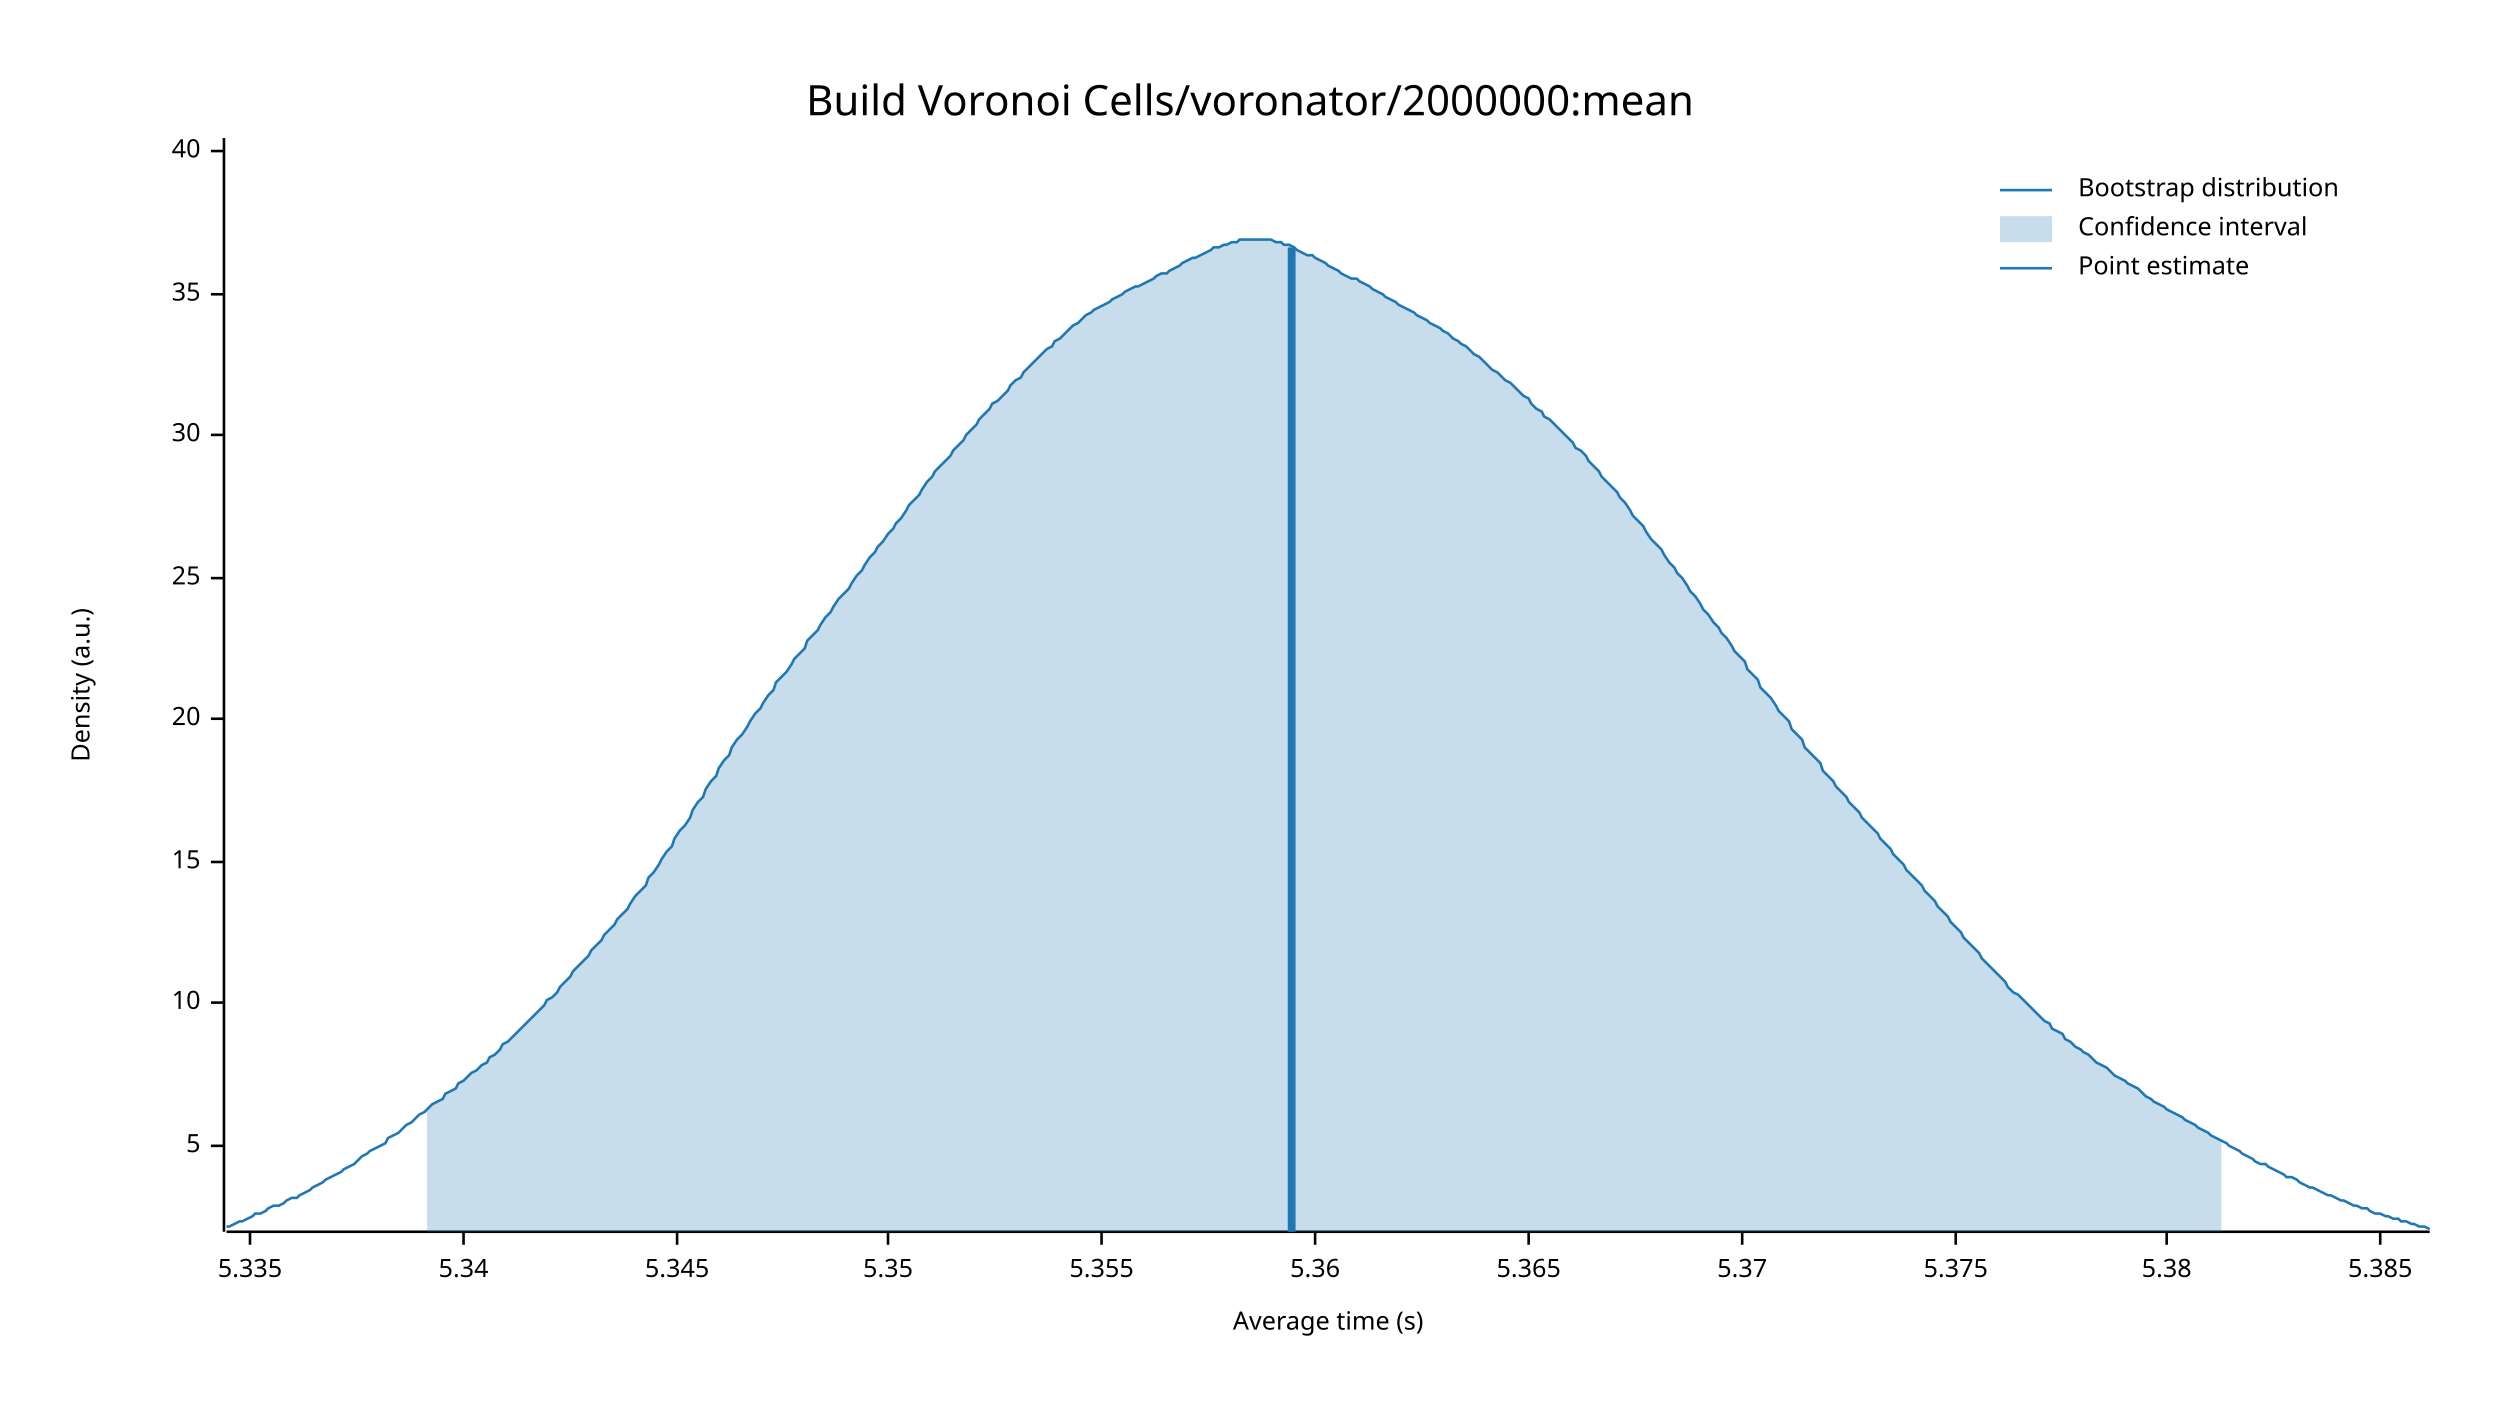
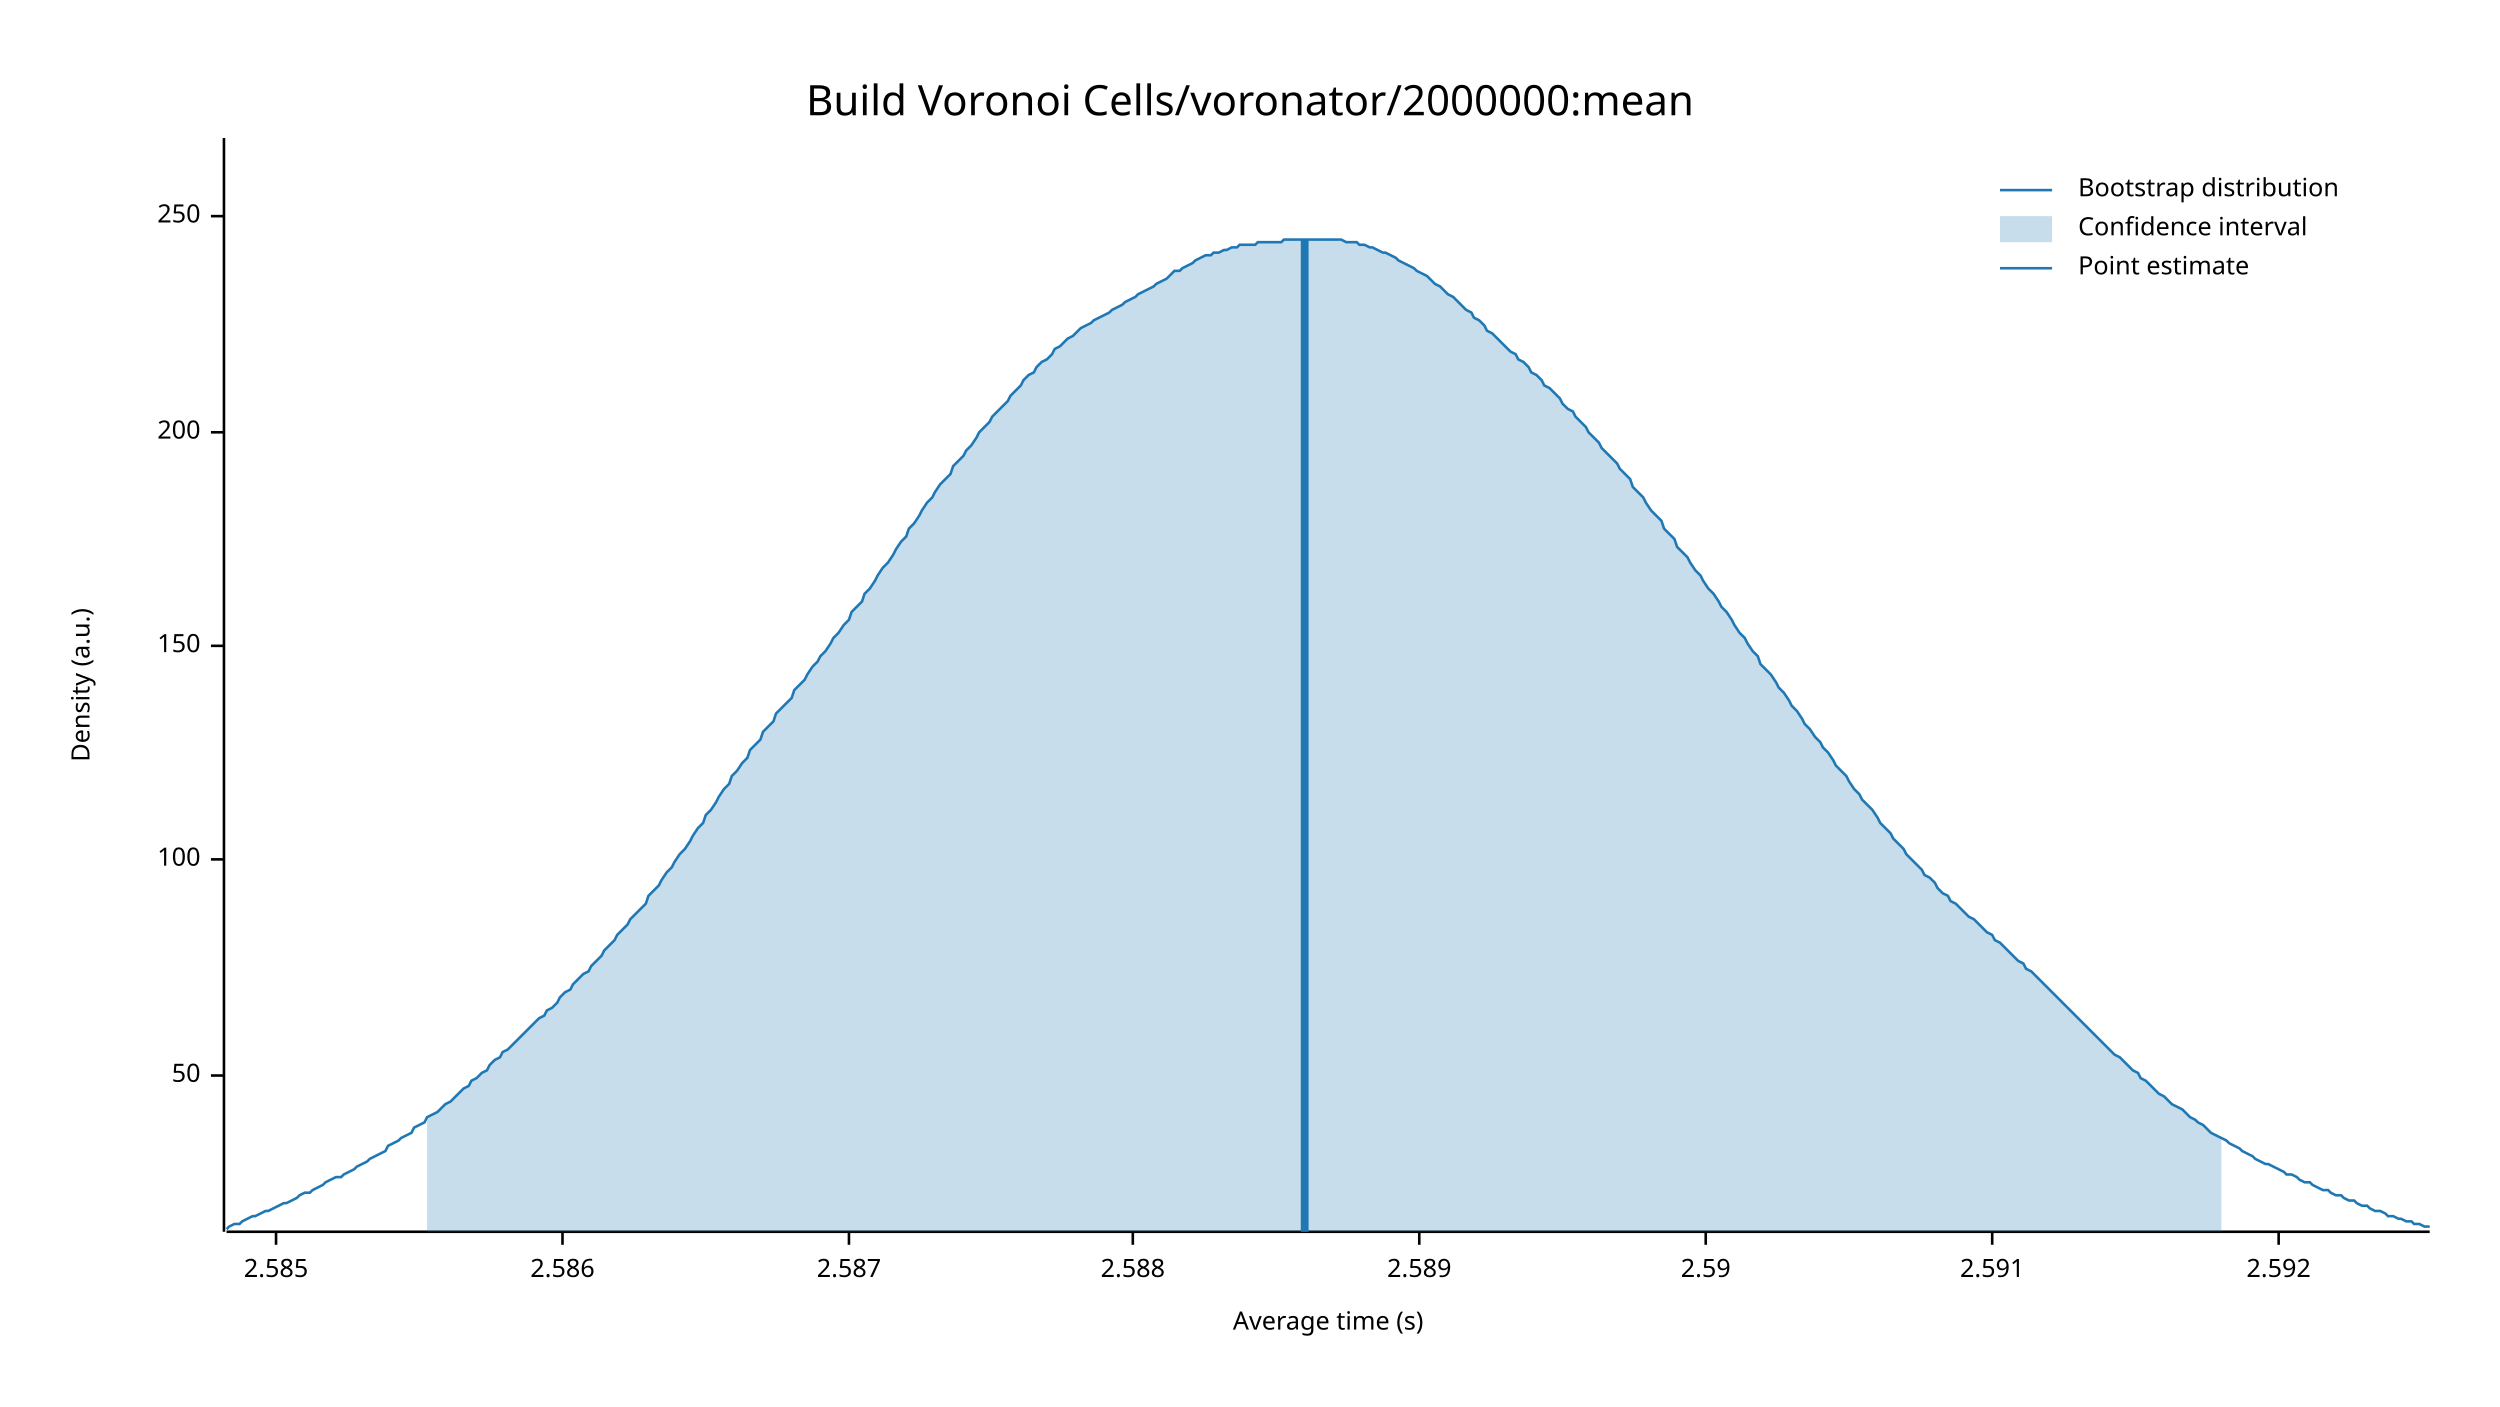
<svg xmlns="http://www.w3.org/2000/svg" width="960" height="540" viewBox="0 0 960 540">
  <text x="480" y="32" dy="0.76em" text-anchor="middle" font-family="sans-serif" font-size="16.129" opacity="1" fill="#000000">
Build Voronoi Cells/voronator/2000000:mean
</text>
  <text x="27" y="263" dy="0.76em" text-anchor="middle" font-family="sans-serif" font-size="9.677" opacity="1" fill="#000000" transform="rotate(270, 27, 263)">
Density (a.u.)
</text>
  <text x="510" y="513" dy="-0.5ex" text-anchor="middle" font-family="sans-serif" font-size="9.677" opacity="1" fill="#000000">
Average time (s)
</text>
  <polyline fill="none" opacity="1" stroke="#000000" stroke-width="1" points="86,53 86,473 " />
-   <text x="77" y="440" dy="0.5ex" text-anchor="end" font-family="sans-serif" font-size="9.677" opacity="1" fill="#000000">
- 5
+   <text x="77" y="413" dy="0.5ex" text-anchor="end" font-family="sans-serif" font-size="9.677" opacity="1" fill="#000000">
+ 50
</text>
-   <polyline fill="none" opacity="1" stroke="#000000" stroke-width="1" points="81,440 86,440 " />
-   <text x="77" y="385" dy="0.5ex" text-anchor="end" font-family="sans-serif" font-size="9.677" opacity="1" fill="#000000">
- 10
+   <polyline fill="none" opacity="1" stroke="#000000" stroke-width="1" points="81,413 86,413 " />
+   <text x="77" y="330" dy="0.5ex" text-anchor="end" font-family="sans-serif" font-size="9.677" opacity="1" fill="#000000">
+ 100
</text>
-   <polyline fill="none" opacity="1" stroke="#000000" stroke-width="1" points="81,385 86,385 " />
-   <text x="77" y="331" dy="0.5ex" text-anchor="end" font-family="sans-serif" font-size="9.677" opacity="1" fill="#000000">
- 15
+   <polyline fill="none" opacity="1" stroke="#000000" stroke-width="1" points="81,330 86,330 " />
+   <text x="77" y="248" dy="0.5ex" text-anchor="end" font-family="sans-serif" font-size="9.677" opacity="1" fill="#000000">
+ 150
</text>
-   <polyline fill="none" opacity="1" stroke="#000000" stroke-width="1" points="81,331 86,331 " />
-   <text x="77" y="276" dy="0.5ex" text-anchor="end" font-family="sans-serif" font-size="9.677" opacity="1" fill="#000000">
- 20
+   <polyline fill="none" opacity="1" stroke="#000000" stroke-width="1" points="81,248 86,248 " />
+   <text x="77" y="166" dy="0.5ex" text-anchor="end" font-family="sans-serif" font-size="9.677" opacity="1" fill="#000000">
+ 200
</text>
-   <polyline fill="none" opacity="1" stroke="#000000" stroke-width="1" points="81,276 86,276 " />
-   <text x="77" y="222" dy="0.5ex" text-anchor="end" font-family="sans-serif" font-size="9.677" opacity="1" fill="#000000">
- 25
+   <polyline fill="none" opacity="1" stroke="#000000" stroke-width="1" points="81,166 86,166 " />
+   <text x="77" y="83" dy="0.5ex" text-anchor="end" font-family="sans-serif" font-size="9.677" opacity="1" fill="#000000">
+ 250
</text>
-   <polyline fill="none" opacity="1" stroke="#000000" stroke-width="1" points="81,222 86,222 " />
-   <text x="77" y="167" dy="0.5ex" text-anchor="end" font-family="sans-serif" font-size="9.677" opacity="1" fill="#000000">
- 30
+   <polyline fill="none" opacity="1" stroke="#000000" stroke-width="1" points="81,83 86,83 " />
+   <polyline fill="none" opacity="1" stroke="#000000" stroke-width="1" points="87,473 933,473 " />
+   <text x="106" y="483" dy="0.76em" text-anchor="middle" font-family="sans-serif" font-size="9.677" opacity="1" fill="#000000">
+ 2.585
</text>
-   <polyline fill="none" opacity="1" stroke="#000000" stroke-width="1" points="81,167 86,167 " />
-   <text x="77" y="113" dy="0.5ex" text-anchor="end" font-family="sans-serif" font-size="9.677" opacity="1" fill="#000000">
- 35
+   <polyline fill="none" opacity="1" stroke="#000000" stroke-width="1" points="106,473 106,478 " />
+   <text x="216" y="483" dy="0.76em" text-anchor="middle" font-family="sans-serif" font-size="9.677" opacity="1" fill="#000000">
+ 2.586
</text>
-   <polyline fill="none" opacity="1" stroke="#000000" stroke-width="1" points="81,113 86,113 " />
-   <text x="77" y="58" dy="0.5ex" text-anchor="end" font-family="sans-serif" font-size="9.677" opacity="1" fill="#000000">
- 40
+   <polyline fill="none" opacity="1" stroke="#000000" stroke-width="1" points="216,473 216,478 " />
+   <text x="326" y="483" dy="0.76em" text-anchor="middle" font-family="sans-serif" font-size="9.677" opacity="1" fill="#000000">
+ 2.587
</text>
-   <polyline fill="none" opacity="1" stroke="#000000" stroke-width="1" points="81,58 86,58 " />
-   <polyline fill="none" opacity="1" stroke="#000000" stroke-width="1" points="87,473 933,473 " />
-   <text x="96" y="483" dy="0.76em" text-anchor="middle" font-family="sans-serif" font-size="9.677" opacity="1" fill="#000000">
- 5.335
+   <polyline fill="none" opacity="1" stroke="#000000" stroke-width="1" points="326,473 326,478 " />
+   <text x="435" y="483" dy="0.76em" text-anchor="middle" font-family="sans-serif" font-size="9.677" opacity="1" fill="#000000">
+ 2.588
</text>
-   <polyline fill="none" opacity="1" stroke="#000000" stroke-width="1" points="96,473 96,478 " />
-   <text x="178" y="483" dy="0.76em" text-anchor="middle" font-family="sans-serif" font-size="9.677" opacity="1" fill="#000000">
- 5.34
+   <polyline fill="none" opacity="1" stroke="#000000" stroke-width="1" points="435,473 435,478 " />
+   <text x="545" y="483" dy="0.76em" text-anchor="middle" font-family="sans-serif" font-size="9.677" opacity="1" fill="#000000">
+ 2.589
</text>
-   <polyline fill="none" opacity="1" stroke="#000000" stroke-width="1" points="178,473 178,478 " />
-   <text x="260" y="483" dy="0.76em" text-anchor="middle" font-family="sans-serif" font-size="9.677" opacity="1" fill="#000000">
- 5.345
+   <polyline fill="none" opacity="1" stroke="#000000" stroke-width="1" points="545,473 545,478 " />
+   <text x="655" y="483" dy="0.76em" text-anchor="middle" font-family="sans-serif" font-size="9.677" opacity="1" fill="#000000">
+ 2.59
</text>
-   <polyline fill="none" opacity="1" stroke="#000000" stroke-width="1" points="260,473 260,478 " />
-   <text x="341" y="483" dy="0.76em" text-anchor="middle" font-family="sans-serif" font-size="9.677" opacity="1" fill="#000000">
- 5.35
+   <polyline fill="none" opacity="1" stroke="#000000" stroke-width="1" points="655,473 655,478 " />
+   <text x="765" y="483" dy="0.76em" text-anchor="middle" font-family="sans-serif" font-size="9.677" opacity="1" fill="#000000">
+ 2.591
</text>
-   <polyline fill="none" opacity="1" stroke="#000000" stroke-width="1" points="341,473 341,478 " />
-   <text x="423" y="483" dy="0.76em" text-anchor="middle" font-family="sans-serif" font-size="9.677" opacity="1" fill="#000000">
- 5.355
+   <polyline fill="none" opacity="1" stroke="#000000" stroke-width="1" points="765,473 765,478 " />
+   <text x="875" y="483" dy="0.76em" text-anchor="middle" font-family="sans-serif" font-size="9.677" opacity="1" fill="#000000">
+ 2.592
</text>
-   <polyline fill="none" opacity="1" stroke="#000000" stroke-width="1" points="423,473 423,478 " />
-   <text x="505" y="483" dy="0.76em" text-anchor="middle" font-family="sans-serif" font-size="9.677" opacity="1" fill="#000000">
- 5.36
- </text>
-   <polyline fill="none" opacity="1" stroke="#000000" stroke-width="1" points="505,473 505,478 " />
-   <text x="587" y="483" dy="0.76em" text-anchor="middle" font-family="sans-serif" font-size="9.677" opacity="1" fill="#000000">
- 5.365
- </text>
-   <polyline fill="none" opacity="1" stroke="#000000" stroke-width="1" points="587,473 587,478 " />
-   <text x="669" y="483" dy="0.76em" text-anchor="middle" font-family="sans-serif" font-size="9.677" opacity="1" fill="#000000">
- 5.37
- </text>
-   <polyline fill="none" opacity="1" stroke="#000000" stroke-width="1" points="669,473 669,478 " />
-   <text x="751" y="483" dy="0.76em" text-anchor="middle" font-family="sans-serif" font-size="9.677" opacity="1" fill="#000000">
- 5.375
- </text>
-   <polyline fill="none" opacity="1" stroke="#000000" stroke-width="1" points="751,473 751,478 " />
-   <text x="832" y="483" dy="0.76em" text-anchor="middle" font-family="sans-serif" font-size="9.677" opacity="1" fill="#000000">
- 5.38
- </text>
-   <polyline fill="none" opacity="1" stroke="#000000" stroke-width="1" points="832,473 832,478 " />
-   <text x="914" y="483" dy="0.76em" text-anchor="middle" font-family="sans-serif" font-size="9.677" opacity="1" fill="#000000">
- 5.385
- </text>
-   <polyline fill="none" opacity="1" stroke="#000000" stroke-width="1" points="914,473 914,478 " />
-   <polyline fill="none" opacity="1" stroke="#1F78B4" stroke-width="1" points="87,471 88,471 90,470 92,469 93,469 95,468 97,467 98,466 100,466 102,465 103,464 105,463 107,463 109,462 110,461 112,460 114,460 115,459 117,458 119,457 120,456 122,455 124,454 125,453 127,452 129,451 131,450 132,449 134,448 136,447 137,446 139,444 141,443 142,442 144,441 146,440 148,439 149,437 151,436 153,435 154,434 156,432 158,431 159,430 161,428 163,427 164,426 166,424 168,423 170,422 171,420 173,419 175,418 176,416 178,415 180,413 181,412 183,411 185,409 187,408 188,406 190,405 192,403 193,401 195,400 197,398 198,397 200,395 202,393 203,392 205,390 207,388 209,386 210,384 212,383 214,381 215,379 217,377 219,375 220,373 222,371 224,369 226,367 227,365 229,363 231,361 232,359 234,357 236,355 237,353 239,351 241,349 242,347 244,344 246,342 248,340 249,337 251,335 253,332 254,330 256,327 258,325 259,322 261,319 263,317 265,314 266,311 268,308 270,306 271,303 273,300 275,298 276,295 278,292 280,290 281,287 283,284 285,282 287,279 288,277 290,274 292,272 293,270 295,267 297,265 298,262 300,260 302,258 304,255 305,253 307,251 309,249 310,246 312,244 314,242 315,240 317,237 319,235 320,233 322,230 324,228 326,226 327,224 329,221 331,219 332,217 334,214 336,212 337,210 339,208 341,205 343,203 344,201 346,199 348,196 349,194 351,192 353,190 354,188 356,185 358,183 359,181 361,179 363,177 365,175 366,173 368,171 370,169 371,167 373,165 375,163 376,161 378,159 380,157 381,155 383,154 385,152 387,150 388,148 390,146 392,145 393,143 395,141 397,139 398,138 400,136 402,134 404,133 405,131 407,130 409,128 410,127 412,125 414,124 415,123 417,121 419,120 420,119 422,118 424,117 426,116 427,115 429,114 431,113 432,112 434,111 436,110 437,110 439,109 441,108 443,107 444,106 446,105 448,105 449,104 451,103 453,102 454,101 456,100 458,99 459,99 461,98 463,97 465,96 466,95 468,95 470,94 471,94 473,93 475,93 476,92 478,92 480,92 482,92 483,92 485,92 487,92 488,92 490,93 492,93 493,94 495,94 497,95 498,96 500,97 502,98 504,98 505,99 507,100 509,101 510,102 512,103 514,104 515,105 517,106 519,107 521,107 522,108 524,109 526,110 527,111 529,112 531,113 532,114 534,115 536,116 537,117 539,118 541,119 543,120 544,121 546,122 548,123 549,124 551,125 553,126 554,127 556,128 558,130 560,131 561,132 563,133 565,135 566,136 568,137 570,139 571,140 573,142 575,143 576,144 578,146 580,147 582,149 583,150 585,152 587,153 588,155 590,157 592,158 593,160 595,161 597,163 599,165 600,166 602,168 604,170 605,172 607,173 609,175 610,177 612,179 614,181 615,183 617,185 619,187 621,189 622,191 624,193 626,196 627,198 629,200 631,202 632,204 634,207 636,209 638,211 639,213 641,216 643,218 644,220 646,222 648,225 649,227 651,229 653,232 654,234 656,236 658,239 660,241 661,243 663,245 665,248 666,250 668,252 670,254 671,257 673,259 675,261 676,264 678,266 680,268 682,271 683,273 685,275 687,277 688,280 690,282 692,284 693,287 695,289 697,291 699,293 700,296 702,298 704,300 705,302 707,304 709,306 710,308 712,310 714,312 715,314 717,316 719,318 721,320 722,322 724,324 726,326 727,328 729,330 731,332 732,334 734,336 736,338 738,340 739,342 741,344 743,346 744,348 746,350 748,352 749,354 751,356 753,358 754,360 756,362 758,364 760,366 761,368 763,370 765,372 766,373 768,375 770,377 771,379 773,381 775,382 777,384 778,385 780,387 782,389 783,390 785,392 787,393 788,395 790,396 792,397 793,399 795,400 797,402 799,403 800,404 802,405 804,407 805,408 807,409 809,410 810,411 812,413 814,414 816,415 817,416 819,417 821,418 822,419 824,421 826,422 827,423 829,424 831,425 832,426 834,427 836,428 838,429 839,430 841,431 843,432 844,433 846,434 848,435 849,436 851,437 853,438 855,439 856,440 858,441 860,442 861,443 863,444 865,445 866,446 868,447 870,447 871,448 873,449 875,450 877,451 878,452 880,452 882,453 883,454 885,455 887,456 888,456 890,457 892,458 894,459 895,459 897,460 899,461 900,461 902,462 904,463 905,463 907,464 909,464 910,465 912,466 914,466 916,467 917,467 919,468 921,468 922,469 924,469 926,470 927,470 929,471 931,471 933,472 " />
-   <polygon opacity="0.25" fill="#1F78B4" points="164,426 166,424 168,423 170,422 171,420 173,419 175,418 176,416 178,415 180,413 181,412 183,411 185,409 187,408 188,406 190,405 192,403 193,401 195,400 197,398 198,397 200,395 202,393 203,392 205,390 207,388 209,386 210,384 212,383 214,381 215,379 217,377 219,375 220,373 222,371 224,369 226,367 227,365 229,363 231,361 232,359 234,357 236,355 237,353 239,351 241,349 242,347 244,344 246,342 248,340 249,337 251,335 253,332 254,330 256,327 258,325 259,322 261,319 263,317 265,314 266,311 268,308 270,306 271,303 273,300 275,298 276,295 278,292 280,290 281,287 283,284 285,282 287,279 288,277 290,274 292,272 293,270 295,267 297,265 298,262 300,260 302,258 304,255 305,253 307,251 309,249 310,246 312,244 314,242 315,240 317,237 319,235 320,233 322,230 324,228 326,226 327,224 329,221 331,219 332,217 334,214 336,212 337,210 339,208 341,205 343,203 344,201 346,199 348,196 349,194 351,192 353,190 354,188 356,185 358,183 359,181 361,179 363,177 365,175 366,173 368,171 370,169 371,167 373,165 375,163 376,161 378,159 380,157 381,155 383,154 385,152 387,150 388,148 390,146 392,145 393,143 395,141 397,139 398,138 400,136 402,134 404,133 405,131 407,130 409,128 410,127 412,125 414,124 415,123 417,121 419,120 420,119 422,118 424,117 426,116 427,115 429,114 431,113 432,112 434,111 436,110 437,110 439,109 441,108 443,107 444,106 446,105 448,105 449,104 451,103 453,102 454,101 456,100 458,99 459,99 461,98 463,97 465,96 466,95 468,95 470,94 471,94 473,93 475,93 476,92 478,92 480,92 482,92 483,92 485,92 487,92 488,92 490,93 492,93 493,94 495,94 497,95 498,96 500,97 502,98 504,98 505,99 507,100 509,101 510,102 512,103 514,104 515,105 517,106 519,107 521,107 522,108 524,109 526,110 527,111 529,112 531,113 532,114 534,115 536,116 537,117 539,118 541,119 543,120 544,121 546,122 548,123 549,124 551,125 553,126 554,127 556,128 558,130 560,131 561,132 563,133 565,135 566,136 568,137 570,139 571,140 573,142 575,143 576,144 578,146 580,147 582,149 583,150 585,152 587,153 588,155 590,157 592,158 593,160 595,161 597,163 599,165 600,166 602,168 604,170 605,172 607,173 609,175 610,177 612,179 614,181 615,183 617,185 619,187 621,189 622,191 624,193 626,196 627,198 629,200 631,202 632,204 634,207 636,209 638,211 639,213 641,216 643,218 644,220 646,222 648,225 649,227 651,229 653,232 654,234 656,236 658,239 660,241 661,243 663,245 665,248 666,250 668,252 670,254 671,257 673,259 675,261 676,264 678,266 680,268 682,271 683,273 685,275 687,277 688,280 690,282 692,284 693,287 695,289 697,291 699,293 700,296 702,298 704,300 705,302 707,304 709,306 710,308 712,310 714,312 715,314 717,316 719,318 721,320 722,322 724,324 726,326 727,328 729,330 731,332 732,334 734,336 736,338 738,340 739,342 741,344 743,346 744,348 746,350 748,352 749,354 751,356 753,358 754,360 756,362 758,364 760,366 761,368 763,370 765,372 766,373 768,375 770,377 771,379 773,381 775,382 777,384 778,385 780,387 782,389 783,390 785,392 787,393 788,395 790,396 792,397 793,399 795,400 797,402 799,403 800,404 802,405 804,407 805,408 807,409 809,410 810,411 812,413 814,414 816,415 817,416 819,417 821,418 822,419 824,421 826,422 827,423 829,424 831,425 832,426 834,427 836,428 838,429 839,430 841,431 843,432 844,433 846,434 848,435 849,436 851,437 853,438 853,473 164,473 " />
-   <polyline fill="none" opacity="1" stroke="#1F78B4" stroke-width="3" points="496,473 496,95 " />
+   <polyline fill="none" opacity="1" stroke="#000000" stroke-width="1" points="875,473 875,478 " />
+   <polyline fill="none" opacity="1" stroke="#1F78B4" stroke-width="1" points="87,472 88,471 90,470 92,470 93,469 95,468 97,467 98,467 100,466 102,465 103,465 105,464 107,463 109,462 110,462 112,461 114,460 115,459 117,458 119,458 120,457 122,456 124,455 125,454 127,453 129,452 131,452 132,451 134,450 136,449 137,448 139,447 141,446 142,445 144,444 146,443 148,442 149,440 151,439 153,438 154,437 156,436 158,435 159,433 161,432 163,431 164,429 166,428 168,427 170,425 171,424 173,423 175,421 176,420 178,418 180,417 181,415 183,414 185,412 187,411 188,409 190,407 192,406 193,404 195,403 197,401 198,400 200,398 202,396 203,395 205,393 207,391 209,390 210,388 212,387 214,385 215,383 217,381 219,380 220,378 222,376 224,374 226,373 227,371 229,369 231,367 232,365 234,363 236,361 237,359 239,357 241,355 242,353 244,351 246,349 248,347 249,344 251,342 253,340 254,338 256,335 258,333 259,331 261,328 263,326 265,323 266,321 268,318 270,316 271,313 273,311 275,308 276,306 278,303 280,301 281,298 283,296 285,293 287,291 288,288 290,286 292,284 293,281 295,279 297,277 298,274 300,272 302,270 304,268 305,265 307,263 309,261 310,259 312,256 314,254 315,252 317,250 319,247 320,245 322,243 324,240 326,238 327,235 329,233 331,231 332,228 334,226 336,223 337,221 339,218 341,216 343,213 344,211 346,208 348,206 349,203 351,201 353,198 354,196 356,193 358,191 359,189 361,186 363,184 365,182 366,179 368,177 370,175 371,173 373,171 375,168 376,166 378,164 380,162 381,160 383,158 385,156 387,154 388,152 390,150 392,148 393,146 395,144 397,143 398,141 400,139 402,138 404,136 405,134 407,133 409,131 410,130 412,129 414,127 415,126 417,125 419,124 420,123 422,122 424,121 426,120 427,119 429,118 431,117 432,116 434,115 436,114 437,113 439,112 441,111 443,110 444,109 446,108 448,107 449,106 451,104 453,104 454,103 456,102 458,101 459,100 461,99 463,98 465,98 466,97 468,97 470,96 471,96 473,95 475,95 476,94 478,94 480,94 482,94 483,93 485,93 487,93 488,93 490,93 492,93 493,92 495,92 497,92 498,92 500,92 502,92 504,92 505,92 507,92 509,92 510,92 512,92 514,92 515,92 517,93 519,93 521,93 522,94 524,94 526,95 527,95 529,96 531,97 532,97 534,98 536,99 537,100 539,101 541,102 543,103 544,104 546,105 548,106 549,107 551,109 553,110 554,111 556,113 558,114 560,116 561,117 563,119 565,120 566,122 568,123 570,125 571,127 573,128 575,130 576,131 578,133 580,135 582,136 583,138 585,139 587,141 588,143 590,144 592,146 593,148 595,149 597,151 599,153 600,155 602,157 604,158 605,160 607,162 609,164 610,166 612,168 614,170 615,172 617,174 619,176 621,178 622,180 624,182 626,184 627,187 629,189 631,191 632,193 634,196 636,198 638,200 639,203 641,205 643,207 644,210 646,212 648,214 649,216 651,219 653,221 654,223 656,226 658,228 660,231 661,233 663,235 665,238 666,240 668,243 670,245 671,247 673,250 675,252 676,255 678,257 680,259 682,262 683,264 685,266 687,269 688,271 690,273 692,276 693,278 695,280 697,283 699,285 700,287 702,289 704,292 705,294 707,296 709,298 710,300 712,303 714,305 715,307 717,309 719,311 721,314 722,316 724,318 726,320 727,322 729,324 731,326 732,328 734,330 736,332 738,334 739,336 741,337 743,339 744,341 746,343 748,344 749,346 751,347 753,349 754,350 756,352 758,353 760,355 761,356 763,358 765,359 766,361 768,362 770,364 771,365 773,367 775,369 777,370 778,372 780,373 782,375 783,376 785,378 787,380 788,381 790,383 792,385 793,386 795,388 797,390 799,392 800,393 802,395 804,397 805,398 807,400 809,402 810,403 812,405 814,406 816,408 817,409 819,411 821,412 822,414 824,415 826,417 827,418 829,420 831,421 832,422 834,424 836,425 838,426 839,427 841,429 843,430 844,431 846,432 848,434 849,435 851,436 853,437 855,438 856,439 858,440 860,441 861,442 863,443 865,444 866,445 868,446 870,447 871,447 873,448 875,449 877,450 878,451 880,451 882,452 883,453 885,454 887,454 888,455 890,456 892,457 894,457 895,458 897,459 899,459 900,460 902,461 904,461 905,462 907,463 909,463 910,464 912,465 914,465 916,466 917,467 919,467 921,468 922,468 924,469 926,469 927,470 929,470 931,471 933,471 " />
+   <polygon opacity="0.25" fill="#1F78B4" points="164,429 166,428 168,427 170,425 171,424 173,423 175,421 176,420 178,418 180,417 181,415 183,414 185,412 187,411 188,409 190,407 192,406 193,404 195,403 197,401 198,400 200,398 202,396 203,395 205,393 207,391 209,390 210,388 212,387 214,385 215,383 217,381 219,380 220,378 222,376 224,374 226,373 227,371 229,369 231,367 232,365 234,363 236,361 237,359 239,357 241,355 242,353 244,351 246,349 248,347 249,344 251,342 253,340 254,338 256,335 258,333 259,331 261,328 263,326 265,323 266,321 268,318 270,316 271,313 273,311 275,308 276,306 278,303 280,301 281,298 283,296 285,293 287,291 288,288 290,286 292,284 293,281 295,279 297,277 298,274 300,272 302,270 304,268 305,265 307,263 309,261 310,259 312,256 314,254 315,252 317,250 319,247 320,245 322,243 324,240 326,238 327,235 329,233 331,231 332,228 334,226 336,223 337,221 339,218 341,216 343,213 344,211 346,208 348,206 349,203 351,201 353,198 354,196 356,193 358,191 359,189 361,186 363,184 365,182 366,179 368,177 370,175 371,173 373,171 375,168 376,166 378,164 380,162 381,160 383,158 385,156 387,154 388,152 390,150 392,148 393,146 395,144 397,143 398,141 400,139 402,138 404,136 405,134 407,133 409,131 410,130 412,129 414,127 415,126 417,125 419,124 420,123 422,122 424,121 426,120 427,119 429,118 431,117 432,116 434,115 436,114 437,113 439,112 441,111 443,110 444,109 446,108 448,107 449,106 451,104 453,104 454,103 456,102 458,101 459,100 461,99 463,98 465,98 466,97 468,97 470,96 471,96 473,95 475,95 476,94 478,94 480,94 482,94 483,93 485,93 487,93 488,93 490,93 492,93 493,92 495,92 497,92 498,92 500,92 502,92 504,92 505,92 507,92 509,92 510,92 512,92 514,92 515,92 517,93 519,93 521,93 522,94 524,94 526,95 527,95 529,96 531,97 532,97 534,98 536,99 537,100 539,101 541,102 543,103 544,104 546,105 548,106 549,107 551,109 553,110 554,111 556,113 558,114 560,116 561,117 563,119 565,120 566,122 568,123 570,125 571,127 573,128 575,130 576,131 578,133 580,135 582,136 583,138 585,139 587,141 588,143 590,144 592,146 593,148 595,149 597,151 599,153 600,155 602,157 604,158 605,160 607,162 609,164 610,166 612,168 614,170 615,172 617,174 619,176 621,178 622,180 624,182 626,184 627,187 629,189 631,191 632,193 634,196 636,198 638,200 639,203 641,205 643,207 644,210 646,212 648,214 649,216 651,219 653,221 654,223 656,226 658,228 660,231 661,233 663,235 665,238 666,240 668,243 670,245 671,247 673,250 675,252 676,255 678,257 680,259 682,262 683,264 685,266 687,269 688,271 690,273 692,276 693,278 695,280 697,283 699,285 700,287 702,289 704,292 705,294 707,296 709,298 710,300 712,303 714,305 715,307 717,309 719,311 721,314 722,316 724,318 726,320 727,322 729,324 731,326 732,328 734,330 736,332 738,334 739,336 741,337 743,339 744,341 746,343 748,344 749,346 751,347 753,349 754,350 756,352 758,353 760,355 761,356 763,358 765,359 766,361 768,362 770,364 771,365 773,367 775,369 777,370 778,372 780,373 782,375 783,376 785,378 787,380 788,381 790,383 792,385 793,386 795,388 797,390 799,392 800,393 802,395 804,397 805,398 807,400 809,402 810,403 812,405 814,406 816,408 817,409 819,411 821,412 822,414 824,415 826,417 827,418 829,420 831,421 832,422 834,424 836,425 838,426 839,427 841,429 843,430 844,431 846,432 848,434 849,435 851,436 853,437 853,473 164,473 " />
+   <polyline fill="none" opacity="1" stroke="#1F78B4" stroke-width="3" points="501,473 501,92 " />
  <text x="798" y="68" dy="0.76em" text-anchor="start" font-family="sans-serif" font-size="9.677" opacity="1" fill="#000000">
Bootstrap distribution
</text>
  <text x="798" y="83" dy="0.76em" text-anchor="start" font-family="sans-serif" font-size="9.677" opacity="1" fill="#000000">
Confidence interval
</text>
  <text x="798" y="98" dy="0.76em" text-anchor="start" font-family="sans-serif" font-size="9.677" opacity="1" fill="#000000">
Point estimate
</text>
  <polyline fill="none" opacity="1" stroke="#1F78B4" stroke-width="1" points="768,73 788,73 " />
  <rect x="768" y="83" width="20" height="10" opacity="0.25" fill="#1F78B4" stroke="none" />
  <polyline fill="none" opacity="1" stroke="#1F78B4" stroke-width="1" points="768,103 788,103 " />
</svg>
